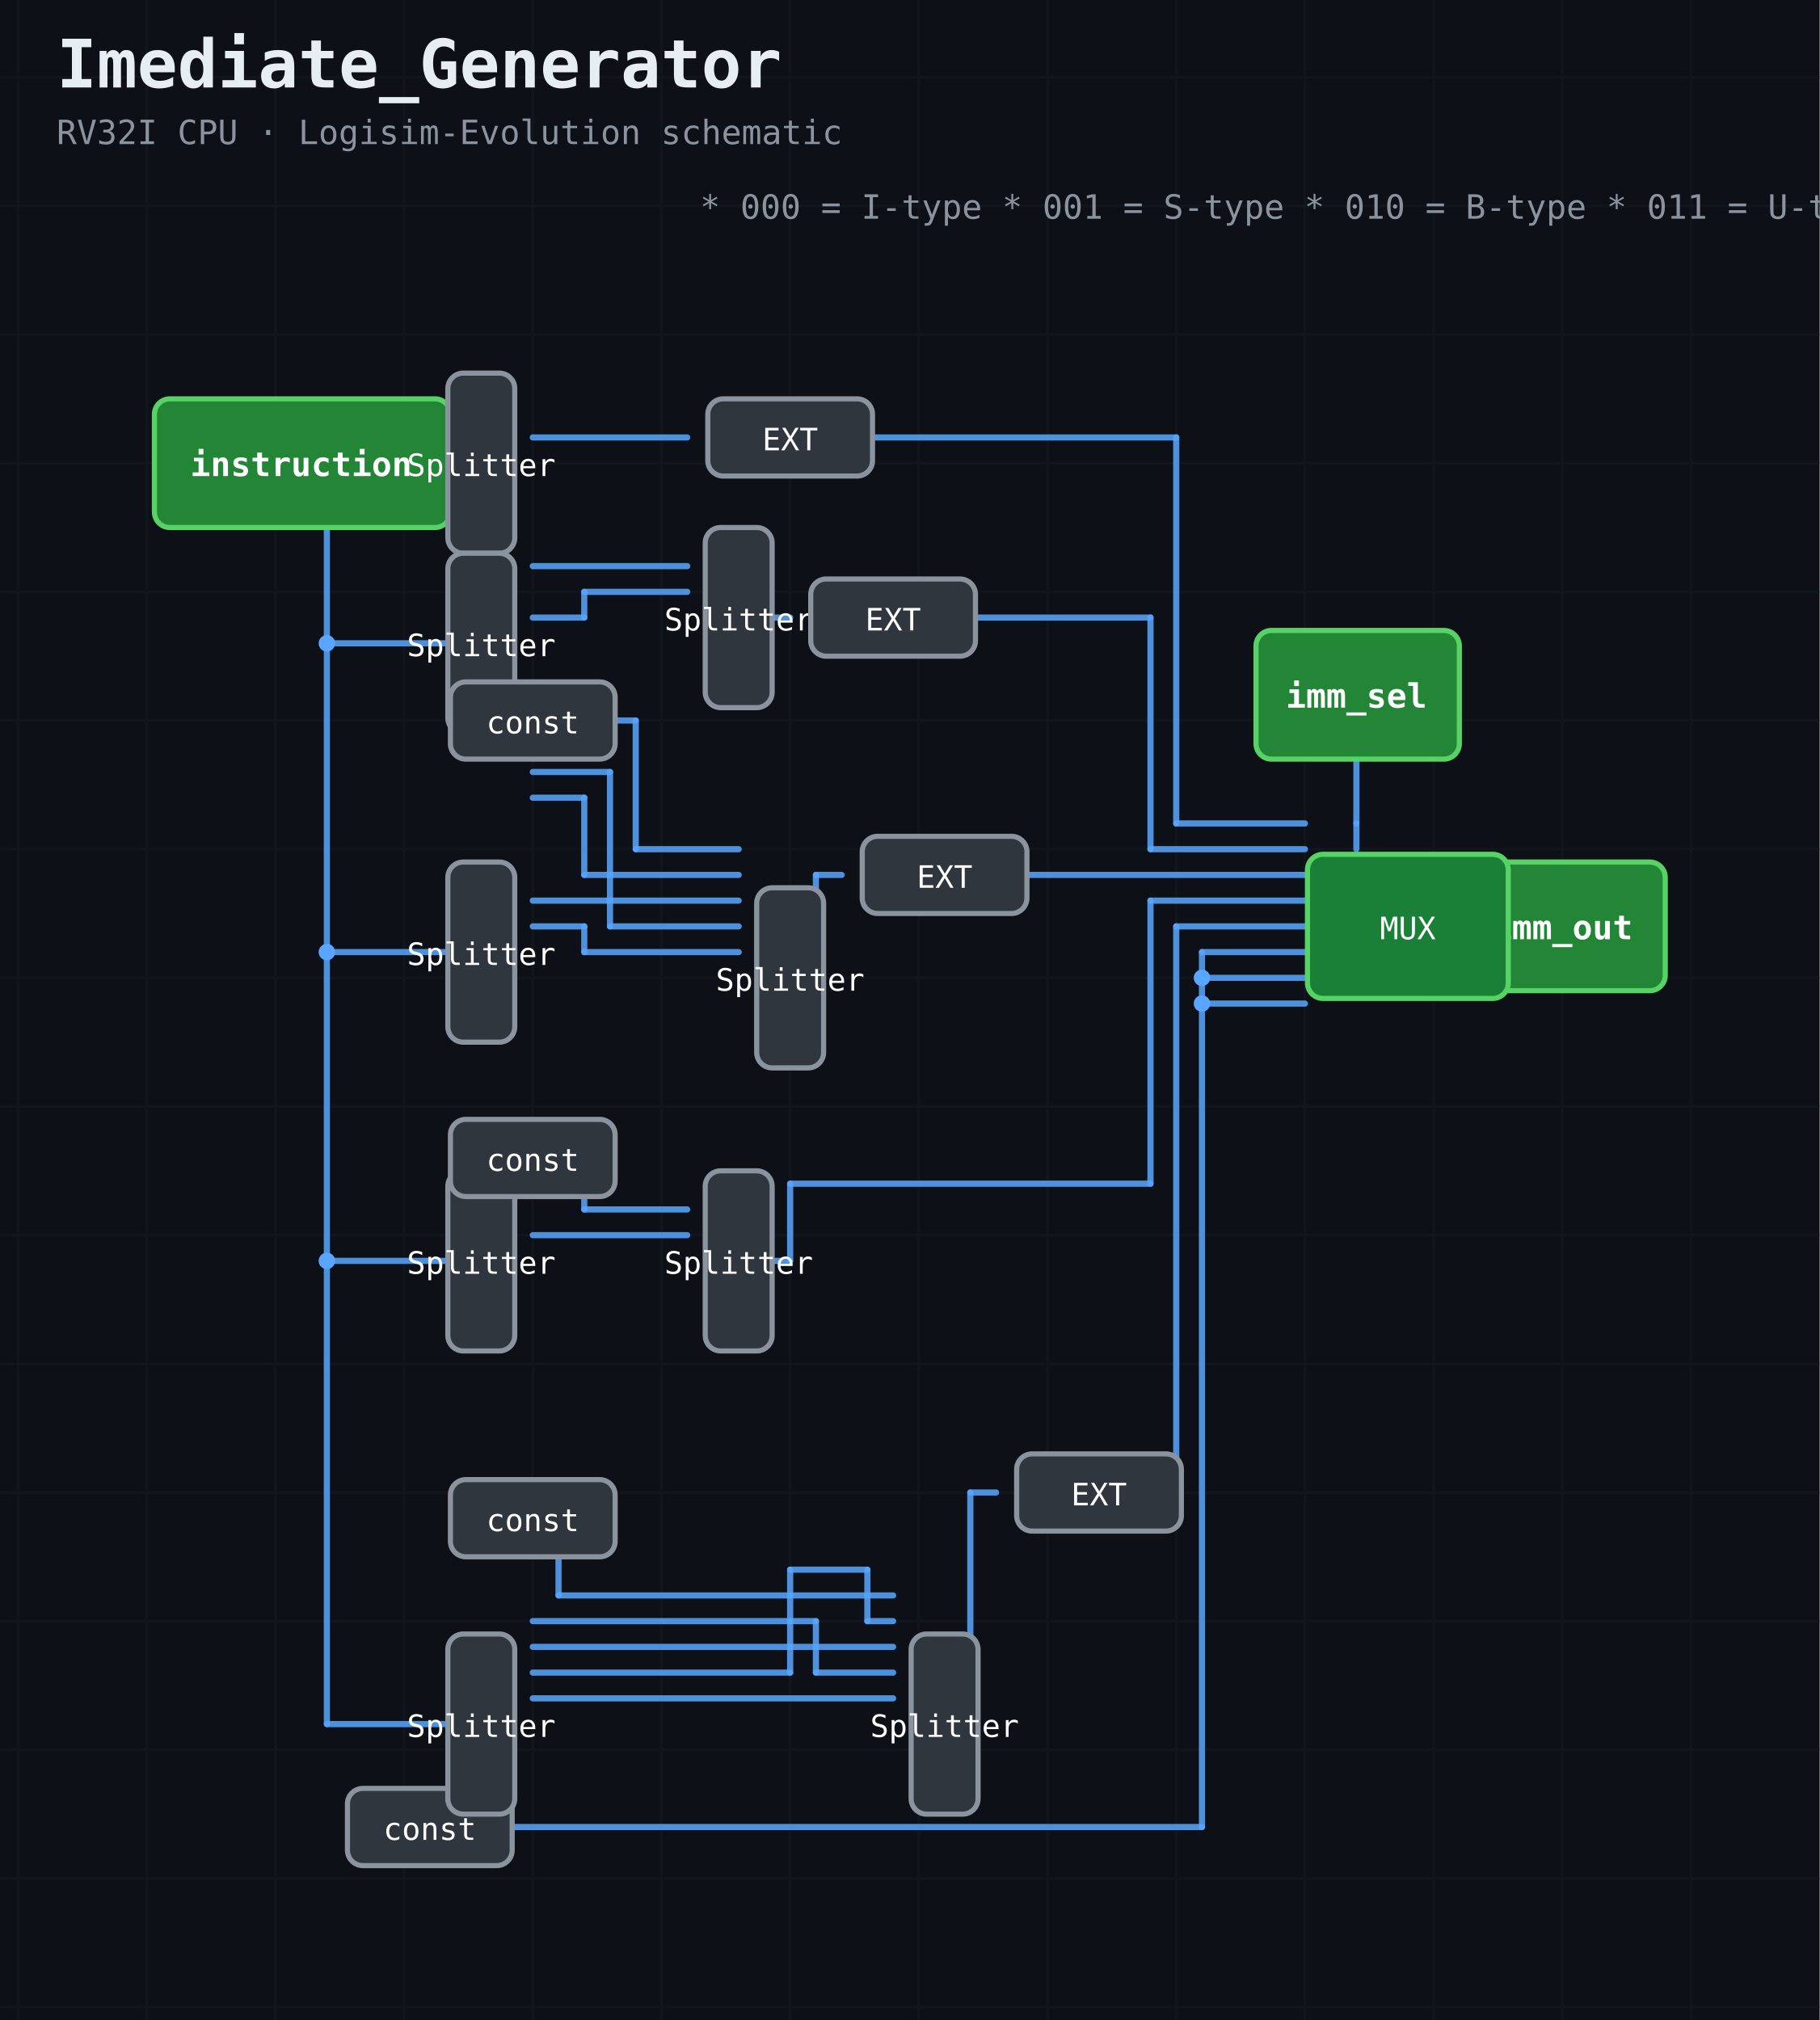
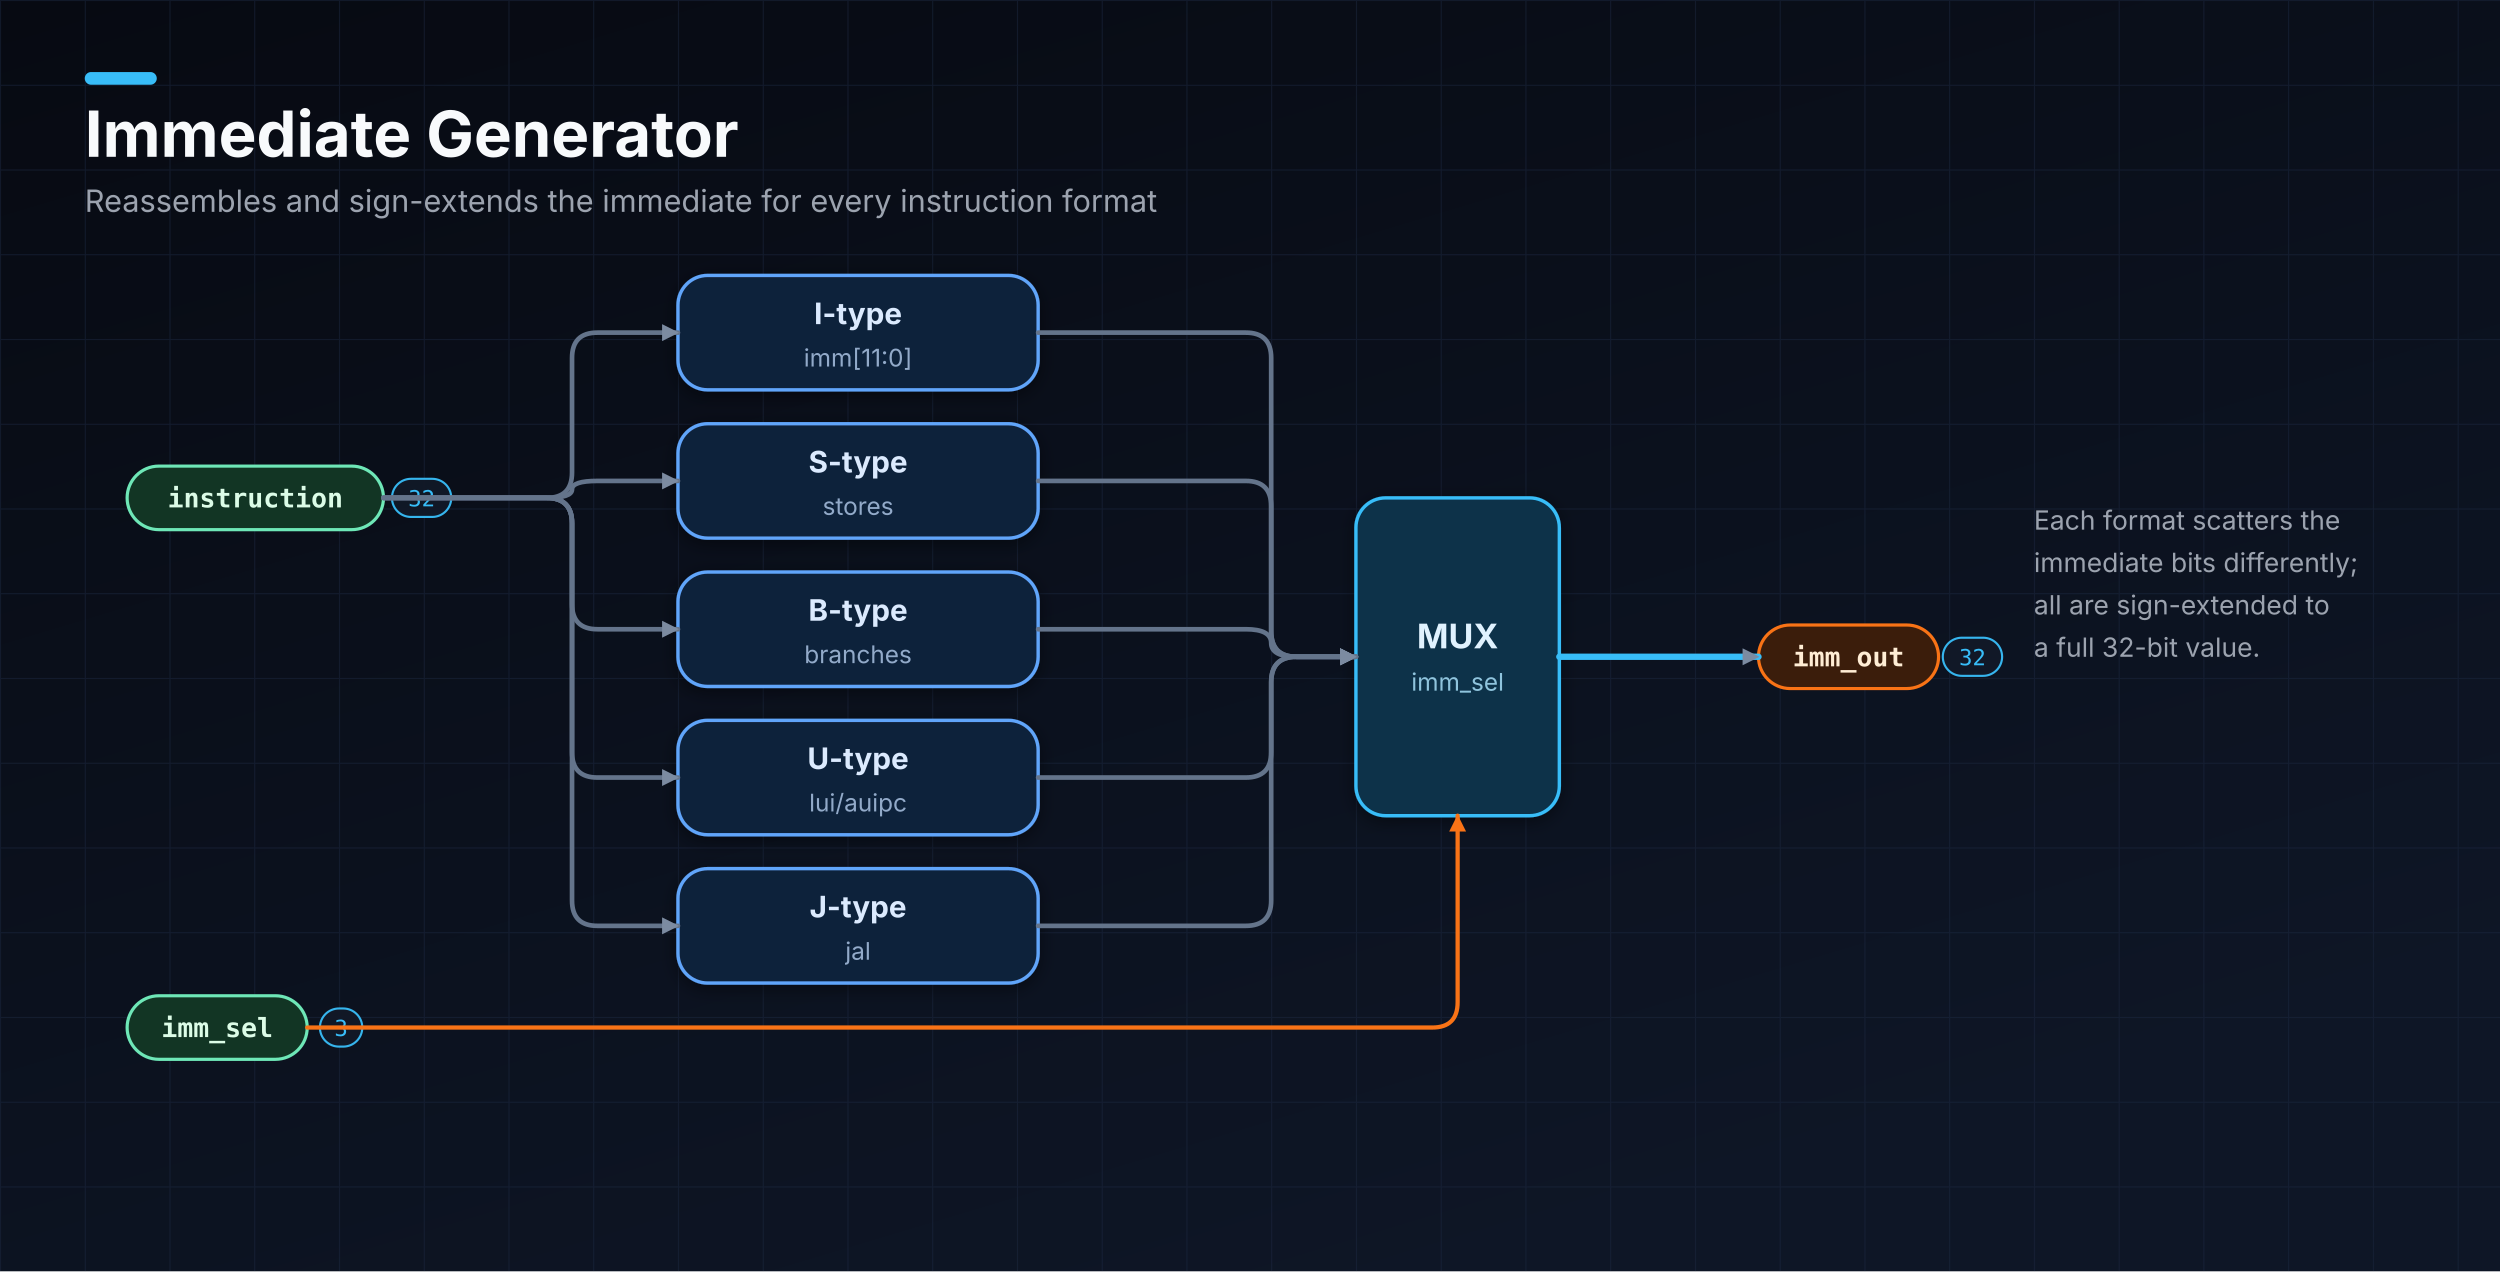
- <svg xmlns="http://www.w3.org/2000/svg" viewBox="493 320 707 785" width="707" height="785" font-family="SFMono-Regular,Consolas,monospace">
-   <rect x="493" y="320" width="707" height="785" fill="#0d1117" />
-   <g opacity="0.5">
-     <line x1="450" y1="320" x2="450" y2="1105" stroke="#161b22" stroke-width="1" />
-     <line x1="500" y1="320" x2="500" y2="1105" stroke="#161b22" stroke-width="1" />
-     <line x1="550" y1="320" x2="550" y2="1105" stroke="#161b22" stroke-width="1" />
-     <line x1="600" y1="320" x2="600" y2="1105" stroke="#161b22" stroke-width="1" />
-     <line x1="650" y1="320" x2="650" y2="1105" stroke="#161b22" stroke-width="1" />
-     <line x1="700" y1="320" x2="700" y2="1105" stroke="#161b22" stroke-width="1" />
-     <line x1="750" y1="320" x2="750" y2="1105" stroke="#161b22" stroke-width="1" />
-     <line x1="800" y1="320" x2="800" y2="1105" stroke="#161b22" stroke-width="1" />
-     <line x1="850" y1="320" x2="850" y2="1105" stroke="#161b22" stroke-width="1" />
-     <line x1="900" y1="320" x2="900" y2="1105" stroke="#161b22" stroke-width="1" />
-     <line x1="950" y1="320" x2="950" y2="1105" stroke="#161b22" stroke-width="1" />
-     <line x1="1000" y1="320" x2="1000" y2="1105" stroke="#161b22" stroke-width="1" />
-     <line x1="1050" y1="320" x2="1050" y2="1105" stroke="#161b22" stroke-width="1" />
-     <line x1="1100" y1="320" x2="1100" y2="1105" stroke="#161b22" stroke-width="1" />
-     <line x1="1150" y1="320" x2="1150" y2="1105" stroke="#161b22" stroke-width="1" />
-     <line x1="493" y1="300" x2="1200" y2="300" stroke="#161b22" stroke-width="1" />
-     <line x1="493" y1="350" x2="1200" y2="350" stroke="#161b22" stroke-width="1" />
-     <line x1="493" y1="400" x2="1200" y2="400" stroke="#161b22" stroke-width="1" />
-     <line x1="493" y1="450" x2="1200" y2="450" stroke="#161b22" stroke-width="1" />
-     <line x1="493" y1="500" x2="1200" y2="500" stroke="#161b22" stroke-width="1" />
-     <line x1="493" y1="550" x2="1200" y2="550" stroke="#161b22" stroke-width="1" />
-     <line x1="493" y1="600" x2="1200" y2="600" stroke="#161b22" stroke-width="1" />
-     <line x1="493" y1="650" x2="1200" y2="650" stroke="#161b22" stroke-width="1" />
-     <line x1="493" y1="700" x2="1200" y2="700" stroke="#161b22" stroke-width="1" />
-     <line x1="493" y1="750" x2="1200" y2="750" stroke="#161b22" stroke-width="1" />
-     <line x1="493" y1="800" x2="1200" y2="800" stroke="#161b22" stroke-width="1" />
-     <line x1="493" y1="850" x2="1200" y2="850" stroke="#161b22" stroke-width="1" />
-     <line x1="493" y1="900" x2="1200" y2="900" stroke="#161b22" stroke-width="1" />
-     <line x1="493" y1="950" x2="1200" y2="950" stroke="#161b22" stroke-width="1" />
-     <line x1="493" y1="1000" x2="1200" y2="1000" stroke="#161b22" stroke-width="1" />
-     <line x1="493" y1="1050" x2="1200" y2="1050" stroke="#161b22" stroke-width="1" />
-     <line x1="493" y1="1100" x2="1200" y2="1100" stroke="#161b22" stroke-width="1" />
-   </g>
-   <text x="515" y="354" fill="#e6edf3" font-size="26" font-weight="700">Imediate_Generator</text>
-   <text x="515" y="376" fill="#8b949e" font-size="13">RV32I CPU · Logisim-Evolution schematic</text>
-   <g stroke-linecap="round">
-     <line x1="1020" y1="590" x2="1020" y2="640" stroke="#58a6ff" stroke-width="2.4" opacity="0.85" />
-     <line x1="1020" y1="640" x2="1020" y2="650" stroke="#58a6ff" stroke-width="2.4" opacity="0.85" />
-     <line x1="1040" y1="680" x2="1100" y2="680" stroke="#58a6ff" stroke-width="2.4" opacity="0.85" />
-     <line x1="610" y1="500" x2="620" y2="500" stroke="#58a6ff" stroke-width="2.4" opacity="0.85" />
-     <line x1="620" y1="500" x2="620" y2="570" stroke="#58a6ff" stroke-width="2.4" opacity="0.85" />
-     <line x1="620" y1="500" x2="680" y2="500" stroke="#58a6ff" stroke-width="2.4" opacity="0.85" />
-     <line x1="620" y1="570" x2="620" y2="690" stroke="#58a6ff" stroke-width="2.4" opacity="0.85" />
-     <line x1="620" y1="570" x2="680" y2="570" stroke="#58a6ff" stroke-width="2.4" opacity="0.85" />
-     <line x1="620" y1="690" x2="620" y2="810" stroke="#58a6ff" stroke-width="2.4" opacity="0.85" />
-     <line x1="620" y1="690" x2="680" y2="690" stroke="#58a6ff" stroke-width="2.4" opacity="0.85" />
-     <line x1="620" y1="810" x2="620" y2="990" stroke="#58a6ff" stroke-width="2.4" opacity="0.85" />
-     <line x1="620" y1="810" x2="680" y2="810" stroke="#58a6ff" stroke-width="2.4" opacity="0.85" />
-     <line x1="620" y1="990" x2="680" y2="990" stroke="#58a6ff" stroke-width="2.4" opacity="0.85" />
-     <line x1="660" y1="1030" x2="960" y2="1030" stroke="#58a6ff" stroke-width="2.4" opacity="0.85" />
-     <line x1="700" y1="490" x2="760" y2="490" stroke="#58a6ff" stroke-width="2.4" opacity="0.85" />
-     <line x1="700" y1="540" x2="760" y2="540" stroke="#58a6ff" stroke-width="2.4" opacity="0.85" />
-     <line x1="700" y1="560" x2="720" y2="560" stroke="#58a6ff" stroke-width="2.4" opacity="0.85" />
-     <line x1="700" y1="600" x2="740" y2="600" stroke="#58a6ff" stroke-width="2.4" opacity="0.85" />
-     <line x1="700" y1="620" x2="730" y2="620" stroke="#58a6ff" stroke-width="2.4" opacity="0.85" />
-     <line x1="700" y1="630" x2="720" y2="630" stroke="#58a6ff" stroke-width="2.4" opacity="0.85" />
-     <line x1="700" y1="670" x2="780" y2="670" stroke="#58a6ff" stroke-width="2.4" opacity="0.85" />
-     <line x1="700" y1="680" x2="720" y2="680" stroke="#58a6ff" stroke-width="2.4" opacity="0.85" />
-     <line x1="700" y1="770" x2="720" y2="770" stroke="#58a6ff" stroke-width="2.4" opacity="0.85" />
-     <line x1="700" y1="800" x2="760" y2="800" stroke="#58a6ff" stroke-width="2.4" opacity="0.85" />
-     <line x1="700" y1="910" x2="710" y2="910" stroke="#58a6ff" stroke-width="2.4" opacity="0.85" />
-     <line x1="700" y1="950" x2="810" y2="950" stroke="#58a6ff" stroke-width="2.4" opacity="0.85" />
-     <line x1="700" y1="960" x2="840" y2="960" stroke="#58a6ff" stroke-width="2.4" opacity="0.85" />
-     <line x1="700" y1="970" x2="800" y2="970" stroke="#58a6ff" stroke-width="2.4" opacity="0.85" />
-     <line x1="700" y1="980" x2="840" y2="980" stroke="#58a6ff" stroke-width="2.4" opacity="0.85" />
-     <line x1="710" y1="910" x2="710" y2="940" stroke="#58a6ff" stroke-width="2.4" opacity="0.85" />
-     <line x1="710" y1="940" x2="840" y2="940" stroke="#58a6ff" stroke-width="2.4" opacity="0.85" />
-     <line x1="720" y1="550" x2="720" y2="560" stroke="#58a6ff" stroke-width="2.4" opacity="0.85" />
-     <line x1="720" y1="550" x2="760" y2="550" stroke="#58a6ff" stroke-width="2.4" opacity="0.85" />
-     <line x1="720" y1="630" x2="720" y2="660" stroke="#58a6ff" stroke-width="2.4" opacity="0.85" />
-     <line x1="720" y1="660" x2="780" y2="660" stroke="#58a6ff" stroke-width="2.4" opacity="0.85" />
-     <line x1="720" y1="680" x2="720" y2="690" stroke="#58a6ff" stroke-width="2.4" opacity="0.85" />
-     <line x1="720" y1="690" x2="780" y2="690" stroke="#58a6ff" stroke-width="2.4" opacity="0.85" />
-     <line x1="720" y1="770" x2="720" y2="790" stroke="#58a6ff" stroke-width="2.4" opacity="0.85" />
-     <line x1="720" y1="790" x2="760" y2="790" stroke="#58a6ff" stroke-width="2.4" opacity="0.85" />
-     <line x1="730" y1="620" x2="730" y2="680" stroke="#58a6ff" stroke-width="2.4" opacity="0.85" />
-     <line x1="730" y1="680" x2="780" y2="680" stroke="#58a6ff" stroke-width="2.4" opacity="0.85" />
-     <line x1="740" y1="600" x2="740" y2="650" stroke="#58a6ff" stroke-width="2.4" opacity="0.85" />
-     <line x1="740" y1="650" x2="780" y2="650" stroke="#58a6ff" stroke-width="2.4" opacity="0.85" />
-     <line x1="780" y1="560" x2="800" y2="560" stroke="#58a6ff" stroke-width="2.4" opacity="0.85" />
-     <line x1="780" y1="810" x2="800" y2="810" stroke="#58a6ff" stroke-width="2.4" opacity="0.85" />
-     <line x1="800" y1="490" x2="950" y2="490" stroke="#58a6ff" stroke-width="2.4" opacity="0.85" />
-     <line x1="800" y1="700" x2="810" y2="700" stroke="#58a6ff" stroke-width="2.4" opacity="0.85" />
-     <line x1="800" y1="780" x2="800" y2="810" stroke="#58a6ff" stroke-width="2.4" opacity="0.85" />
-     <line x1="800" y1="780" x2="940" y2="780" stroke="#58a6ff" stroke-width="2.4" opacity="0.85" />
-     <line x1="800" y1="930" x2="800" y2="970" stroke="#58a6ff" stroke-width="2.4" opacity="0.85" />
-     <line x1="800" y1="930" x2="830" y2="930" stroke="#58a6ff" stroke-width="2.4" opacity="0.85" />
-     <line x1="810" y1="660" x2="810" y2="700" stroke="#58a6ff" stroke-width="2.4" opacity="0.85" />
-     <line x1="810" y1="660" x2="820" y2="660" stroke="#58a6ff" stroke-width="2.4" opacity="0.85" />
-     <line x1="810" y1="950" x2="810" y2="970" stroke="#58a6ff" stroke-width="2.4" opacity="0.85" />
-     <line x1="810" y1="970" x2="840" y2="970" stroke="#58a6ff" stroke-width="2.4" opacity="0.85" />
-     <line x1="830" y1="930" x2="830" y2="950" stroke="#58a6ff" stroke-width="2.4" opacity="0.85" />
-     <line x1="830" y1="950" x2="840" y2="950" stroke="#58a6ff" stroke-width="2.4" opacity="0.85" />
-     <line x1="840" y1="560" x2="940" y2="560" stroke="#58a6ff" stroke-width="2.4" opacity="0.85" />
-     <line x1="860" y1="660" x2="1000" y2="660" stroke="#58a6ff" stroke-width="2.4" opacity="0.85" />
-     <line x1="860" y1="990" x2="870" y2="990" stroke="#58a6ff" stroke-width="2.4" opacity="0.85" />
-     <line x1="870" y1="900" x2="870" y2="990" stroke="#58a6ff" stroke-width="2.4" opacity="0.85" />
-     <line x1="870" y1="900" x2="880" y2="900" stroke="#58a6ff" stroke-width="2.4" opacity="0.85" />
-     <line x1="920" y1="900" x2="950" y2="900" stroke="#58a6ff" stroke-width="2.4" opacity="0.85" />
-     <line x1="940" y1="560" x2="940" y2="650" stroke="#58a6ff" stroke-width="2.4" opacity="0.85" />
-     <line x1="940" y1="650" x2="1000" y2="650" stroke="#58a6ff" stroke-width="2.4" opacity="0.85" />
-     <line x1="940" y1="670" x2="1000" y2="670" stroke="#58a6ff" stroke-width="2.4" opacity="0.85" />
-     <line x1="940" y1="670" x2="940" y2="780" stroke="#58a6ff" stroke-width="2.4" opacity="0.85" />
-     <line x1="950" y1="490" x2="950" y2="640" stroke="#58a6ff" stroke-width="2.4" opacity="0.85" />
-     <line x1="950" y1="640" x2="1000" y2="640" stroke="#58a6ff" stroke-width="2.4" opacity="0.85" />
-     <line x1="950" y1="680" x2="1000" y2="680" stroke="#58a6ff" stroke-width="2.4" opacity="0.85" />
-     <line x1="950" y1="680" x2="950" y2="900" stroke="#58a6ff" stroke-width="2.4" opacity="0.85" />
-     <line x1="960" y1="690" x2="1000" y2="690" stroke="#58a6ff" stroke-width="2.4" opacity="0.85" />
-     <line x1="960" y1="690" x2="960" y2="700" stroke="#58a6ff" stroke-width="2.4" opacity="0.85" />
-     <line x1="960" y1="700" x2="1000" y2="700" stroke="#58a6ff" stroke-width="2.4" opacity="0.85" />
-     <line x1="960" y1="700" x2="960" y2="710" stroke="#58a6ff" stroke-width="2.4" opacity="0.85" />
-     <line x1="960" y1="710" x2="1000" y2="710" stroke="#58a6ff" stroke-width="2.4" opacity="0.85" />
-     <line x1="960" y1="710" x2="960" y2="1030" stroke="#58a6ff" stroke-width="2.4" opacity="0.85" />
-   </g>
-   <circle cx="620" cy="500" r="3.2" fill="#58a6ff" />
-   <circle cx="620" cy="570" r="3.2" fill="#58a6ff" />
-   <circle cx="620" cy="690" r="3.2" fill="#58a6ff" />
-   <circle cx="620" cy="810" r="3.2" fill="#58a6ff" />
-   <circle cx="960" cy="700" r="3.2" fill="#58a6ff" />
-   <circle cx="960" cy="710" r="3.2" fill="#58a6ff" />
-   <rect x="981" y="565" width="79" height="50" rx="6" fill="#238636" stroke="#56d364" stroke-width="2" />
-   <text x="1020" y="595" fill="#fff" font-size="13" font-weight="600" text-anchor="middle">imm_sel</text>
-   <rect x="1061" y="655" width="79" height="50" rx="6" fill="#238636" stroke="#56d364" stroke-width="2" />
-   <text x="1100" y="685" fill="#fff" font-size="13" font-weight="600" text-anchor="middle">imm_out</text>
-   <rect x="553" y="475" width="115" height="50" rx="6" fill="#238636" stroke="#56d364" stroke-width="2" />
-   <text x="610" y="505" fill="#fff" font-size="13" font-weight="600" text-anchor="middle">instruction</text>
-   <rect x="628" y="1015" width="64" height="30" rx="6" fill="#30363d" stroke="#8b949e" stroke-width="2" />
-   <text x="660" y="1035" fill="#fff" font-size="12" font-weight="500" text-anchor="middle">const</text>
-   <rect x="667" y="465" width="26" height="70" rx="6" fill="#30363d" stroke="#8b949e" stroke-width="2" />
-   <text x="680" y="505" fill="#fff" font-size="12" font-weight="500" text-anchor="middle">Splitter</text>
-   <rect x="667" y="535" width="26" height="70" rx="6" fill="#30363d" stroke="#8b949e" stroke-width="2" />
-   <text x="680" y="575" fill="#fff" font-size="12" font-weight="500" text-anchor="middle">Splitter</text>
-   <rect x="667" y="655" width="26" height="70" rx="6" fill="#30363d" stroke="#8b949e" stroke-width="2" />
-   <text x="680" y="695" fill="#fff" font-size="12" font-weight="500" text-anchor="middle">Splitter</text>
-   <rect x="667" y="775" width="26" height="70" rx="6" fill="#30363d" stroke="#8b949e" stroke-width="2" />
-   <text x="680" y="815" fill="#fff" font-size="12" font-weight="500" text-anchor="middle">Splitter</text>
-   <rect x="667" y="955" width="26" height="70" rx="6" fill="#30363d" stroke="#8b949e" stroke-width="2" />
-   <text x="680" y="995" fill="#fff" font-size="12" font-weight="500" text-anchor="middle">Splitter</text>
-   <rect x="668" y="585" width="64" height="30" rx="6" fill="#30363d" stroke="#8b949e" stroke-width="2" />
-   <text x="700" y="605" fill="#fff" font-size="12" font-weight="500" text-anchor="middle">const</text>
-   <rect x="668" y="755" width="64" height="30" rx="6" fill="#30363d" stroke="#8b949e" stroke-width="2" />
-   <text x="700" y="775" fill="#fff" font-size="12" font-weight="500" text-anchor="middle">const</text>
-   <rect x="668" y="895" width="64" height="30" rx="6" fill="#30363d" stroke="#8b949e" stroke-width="2" />
-   <text x="700" y="915" fill="#fff" font-size="12" font-weight="500" text-anchor="middle">const</text>
-   <rect x="767" y="525" width="26" height="70" rx="6" fill="#30363d" stroke="#8b949e" stroke-width="2" />
-   <text x="780" y="565" fill="#fff" font-size="12" font-weight="500" text-anchor="middle">Splitter</text>
-   <rect x="767" y="775" width="26" height="70" rx="6" fill="#30363d" stroke="#8b949e" stroke-width="2" />
-   <text x="780" y="815" fill="#fff" font-size="12" font-weight="500" text-anchor="middle">Splitter</text>
-   <rect x="768" y="475" width="64" height="30" rx="6" fill="#30363d" stroke="#8b949e" stroke-width="2" />
-   <text x="800" y="495" fill="#fff" font-size="12" font-weight="500" text-anchor="middle">EXT</text>
-   <rect x="787" y="665" width="26" height="70" rx="6" fill="#30363d" stroke="#8b949e" stroke-width="2" />
-   <text x="800" y="705" fill="#fff" font-size="12" font-weight="500" text-anchor="middle">Splitter</text>
-   <rect x="808" y="545" width="64" height="30" rx="6" fill="#30363d" stroke="#8b949e" stroke-width="2" />
-   <text x="840" y="565" fill="#fff" font-size="12" font-weight="500" text-anchor="middle">EXT</text>
-   <rect x="828" y="645" width="64" height="30" rx="6" fill="#30363d" stroke="#8b949e" stroke-width="2" />
-   <text x="860" y="665" fill="#fff" font-size="12" font-weight="500" text-anchor="middle">EXT</text>
-   <rect x="847" y="955" width="26" height="70" rx="6" fill="#30363d" stroke="#8b949e" stroke-width="2" />
-   <text x="860" y="995" fill="#fff" font-size="12" font-weight="500" text-anchor="middle">Splitter</text>
-   <rect x="888" y="885" width="64" height="30" rx="6" fill="#30363d" stroke="#8b949e" stroke-width="2" />
-   <text x="920" y="905" fill="#fff" font-size="12" font-weight="500" text-anchor="middle">EXT</text>
-   <rect x="1001" y="652" width="78" height="56" rx="6" fill="#1a7f37" stroke="#56d364" stroke-width="2" />
-   <text x="1040" y="685" fill="#fff" font-size="12" font-weight="500" text-anchor="middle">MUX</text>
-   <text x="765" y="405" fill="#8b949e" font-size="13">* 000 = I-type * 001 = S-type * 010 = B-type * 011 = U-type </text>
+ <svg xmlns="http://www.w3.org/2000/svg" viewBox="0 0 1180 600" width="1180" height="600" font-family="Inter, 'Helvetica Neue', 'Segoe UI', system-ui, Arial, sans-serif">
+   <defs>
+     <filter id="soft" x="-30%" y="-30%" width="160%" height="160%">
+       <feDropShadow dx="0" dy="2" stdDeviation="4" flood-color="#000000" flood-opacity="0.45" />
+     </filter>
+     <marker id="ar-data" markerWidth="10" markerHeight="10" refX="7.5" refY="4" orient="auto" markerUnits="userSpaceOnUse">
+       <path d="M0,0 L8,4 L0,8 Z" fill="#7C8BA1" />
+     </marker>
+     <marker id="ar-ctrl" markerWidth="10" markerHeight="10" refX="7.5" refY="4" orient="auto" markerUnits="userSpaceOnUse">
+       <path d="M0,0 L8,4 L0,8 Z" fill="#F97316" />
+     </marker>
+     <pattern id="grid" width="40" height="40" patternUnits="userSpaceOnUse">
+       <path d="M40 0 L0 0 0 40" fill="none" stroke="#1B2740" stroke-width="1" />
+     </pattern>
+     <linearGradient id="bgg" x1="0" y1="0" x2="0.6" y2="1">
+       <stop offset="0" stop-color="#070A12" />
+       <stop offset="1" stop-color="#0E1626" />
+     </linearGradient>
+   </defs>
+   <rect width="1180" height="600" fill="url(#bgg)" />
+   <rect width="1180" height="600" fill="url(#grid)" opacity="0.5" />
+   <rect x="40" y="34" width="34" height="6" rx="3" fill="#38BDF8" />
+   <text x="40" y="74" font-family="Inter, 'Helvetica Neue', 'Segoe UI', system-ui, Arial, sans-serif" font-size="30" font-weight="750" fill="#F8FAFC">Immediate Generator</text>
+   <text x="40" y="100" font-family="Inter, 'Helvetica Neue', 'Segoe UI', system-ui, Arial, sans-serif" font-size="14.5" fill="#9CA3AF">Reassembles and sign-extends the immediate for every instruction format</text>
+   <rect x="60" y="220" width="121" height="30" rx="15" fill="#123524" stroke="#6EE7B7" stroke-width="1.5" />
+   <text x="120.5" y="239.5" text-anchor="middle" font-family="ui-monospace, 'SF Mono', Menlo, Consolas, monospace" font-size="12.5" font-weight="600" fill="#DCFCE7">instruction</text>
+   <rect x="185.0" y="226" width="28" height="18" rx="9" fill="#111827" stroke="#38BDF8" stroke-width="1" opacity="0.95" />
+   <text x="199" y="239" text-anchor="middle" font-family="ui-monospace, 'SF Mono', Menlo, Consolas, monospace" font-size="10.5" fill="#38BDF8">32</text>
+   <rect x="60" y="470" width="85" height="30" rx="15" fill="#123524" stroke="#6EE7B7" stroke-width="1.5" />
+   <text x="102.5" y="489.5" text-anchor="middle" font-family="ui-monospace, 'SF Mono', Menlo, Consolas, monospace" font-size="12.5" font-weight="600" fill="#DCFCE7">imm_sel</text>
+   <rect x="151.0" y="476" width="20" height="18" rx="9" fill="#111827" stroke="#38BDF8" stroke-width="1" opacity="0.95" />
+   <text x="161" y="489" text-anchor="middle" font-family="ui-monospace, 'SF Mono', Menlo, Consolas, monospace" font-size="10.5" fill="#38BDF8">3</text>
+   <rect x="320" y="130" width="170" height="54" rx="14" fill="#10213A" stroke="#60A5FA" stroke-width="1.6" filter="url(#soft)" />
+   <text x="405.0" y="153.0" text-anchor="middle" font-family="Inter, 'Helvetica Neue', 'Segoe UI', system-ui, Arial, sans-serif" font-size="14" font-weight="650" fill="#DBEAFE">I-type</text>
+   <text x="405.0" y="173.0" text-anchor="middle" font-family="Inter, 'Helvetica Neue', 'Segoe UI', system-ui, Arial, sans-serif" font-size="11.5" fill="#92AAC9">imm[11:0]</text>
+   <path d="M 181 235 L 258.0 235.0 Q 270 235 270.0 223.0 L 270.0 169.0 Q 270 157 282.0 157.0 L 320 157.0 " fill="none" stroke="#64748B" stroke-width="2.2" stroke-linecap="round" stroke-linejoin="round" marker-end="url(#ar-data)" />
+   <rect x="320" y="200" width="170" height="54" rx="14" fill="#10213A" stroke="#60A5FA" stroke-width="1.6" filter="url(#soft)" />
+   <text x="405.0" y="223.0" text-anchor="middle" font-family="Inter, 'Helvetica Neue', 'Segoe UI', system-ui, Arial, sans-serif" font-size="14" font-weight="650" fill="#DBEAFE">S-type</text>
+   <text x="405.0" y="243.0" text-anchor="middle" font-family="Inter, 'Helvetica Neue', 'Segoe UI', system-ui, Arial, sans-serif" font-size="11.5" fill="#92AAC9">stores</text>
+   <path d="M 181 235 L 258.0 235.0 Q 270 235 270.0 231.0 L 270.0 231.0 Q 270 227 282.0 227.0 L 320 227.0 " fill="none" stroke="#64748B" stroke-width="2.2" stroke-linecap="round" stroke-linejoin="round" marker-end="url(#ar-data)" />
+   <rect x="320" y="270" width="170" height="54" rx="14" fill="#10213A" stroke="#60A5FA" stroke-width="1.6" filter="url(#soft)" />
+   <text x="405.0" y="293.0" text-anchor="middle" font-family="Inter, 'Helvetica Neue', 'Segoe UI', system-ui, Arial, sans-serif" font-size="14" font-weight="650" fill="#DBEAFE">B-type</text>
+   <text x="405.0" y="313.0" text-anchor="middle" font-family="Inter, 'Helvetica Neue', 'Segoe UI', system-ui, Arial, sans-serif" font-size="11.5" fill="#92AAC9">branches</text>
+   <path d="M 181 235 L 258.0 235.0 Q 270 235 270.0 247.0 L 270.0 285.0 Q 270 297 282.0 297.0 L 320 297.0 " fill="none" stroke="#64748B" stroke-width="2.2" stroke-linecap="round" stroke-linejoin="round" marker-end="url(#ar-data)" />
+   <rect x="320" y="340" width="170" height="54" rx="14" fill="#10213A" stroke="#60A5FA" stroke-width="1.6" filter="url(#soft)" />
+   <text x="405.0" y="363.0" text-anchor="middle" font-family="Inter, 'Helvetica Neue', 'Segoe UI', system-ui, Arial, sans-serif" font-size="14" font-weight="650" fill="#DBEAFE">U-type</text>
+   <text x="405.0" y="383.0" text-anchor="middle" font-family="Inter, 'Helvetica Neue', 'Segoe UI', system-ui, Arial, sans-serif" font-size="11.5" fill="#92AAC9">lui/auipc</text>
+   <path d="M 181 235 L 258.0 235.0 Q 270 235 270.0 247.0 L 270.0 355.0 Q 270 367 282.0 367.0 L 320 367.0 " fill="none" stroke="#64748B" stroke-width="2.2" stroke-linecap="round" stroke-linejoin="round" marker-end="url(#ar-data)" />
+   <rect x="320" y="410" width="170" height="54" rx="14" fill="#10213A" stroke="#60A5FA" stroke-width="1.6" filter="url(#soft)" />
+   <text x="405.0" y="433.0" text-anchor="middle" font-family="Inter, 'Helvetica Neue', 'Segoe UI', system-ui, Arial, sans-serif" font-size="14" font-weight="650" fill="#DBEAFE">J-type</text>
+   <text x="405.0" y="453.0" text-anchor="middle" font-family="Inter, 'Helvetica Neue', 'Segoe UI', system-ui, Arial, sans-serif" font-size="11.5" fill="#92AAC9">jal</text>
+   <path d="M 181 235 L 258.0 235.0 Q 270 235 270.0 247.0 L 270.0 425.0 Q 270 437 282.0 437.0 L 320 437.0 " fill="none" stroke="#64748B" stroke-width="2.2" stroke-linecap="round" stroke-linejoin="round" marker-end="url(#ar-data)" />
+   <rect x="640" y="235" width="96" height="150" rx="14" fill="#08304A" stroke="#38BDF8" stroke-width="1.6" filter="url(#soft)" />
+   <text x="688.0" y="306.0" text-anchor="middle" font-family="Inter, 'Helvetica Neue', 'Segoe UI', system-ui, Arial, sans-serif" font-size="16" font-weight="650" fill="#E0F2FE">MUX</text>
+   <text x="688.0" y="326.0" text-anchor="middle" font-family="Inter, 'Helvetica Neue', 'Segoe UI', system-ui, Arial, sans-serif" font-size="11.5" fill="#8FC4DD">imm_sel</text>
+   <path d="M 490 157.0 L 588.0 157.0 Q 600 157 600.0 169.0 L 600.0 298.0 Q 600 310 612.0 310.0 L 640 310.0 " fill="none" stroke="#64748B" stroke-width="2.2" stroke-linecap="round" stroke-linejoin="round" marker-end="url(#ar-data)" />
+   <path d="M 490 227.0 L 588.0 227.0 Q 600 227 600.0 239.0 L 600.0 298.0 Q 600 310 612.0 310.0 L 640 310.0 " fill="none" stroke="#64748B" stroke-width="2.2" stroke-linecap="round" stroke-linejoin="round" marker-end="url(#ar-data)" />
+   <path d="M 490 297.0 L 588.0 297.0 Q 600 297 600.0 303.5 L 600.0 303.5 Q 600 310 612.0 310.0 L 640 310.0 " fill="none" stroke="#64748B" stroke-width="2.2" stroke-linecap="round" stroke-linejoin="round" marker-end="url(#ar-data)" />
+   <path d="M 490 367.0 L 588.0 367.0 Q 600 367 600.0 355.0 L 600.0 322.0 Q 600 310 612.0 310.0 L 640 310.0 " fill="none" stroke="#64748B" stroke-width="2.2" stroke-linecap="round" stroke-linejoin="round" marker-end="url(#ar-data)" />
+   <path d="M 490 437.0 L 588.0 437.0 Q 600 437 600.0 425.0 L 600.0 322.0 Q 600 310 612.0 310.0 L 640 310.0 " fill="none" stroke="#64748B" stroke-width="2.2" stroke-linecap="round" stroke-linejoin="round" marker-end="url(#ar-data)" />
+   <path d="M 145 485 L 676.0 485.0 Q 688 485 688.0 473.0 L 688.0 385 " fill="none" stroke="#F97316" stroke-width="2.0" stroke-linecap="round" stroke-linejoin="round" marker-end="url(#ar-ctrl)" />
+   <rect x="830" y="295" width="85" height="30" rx="15" fill="#3B1D0B" stroke="#F97316" stroke-width="1.5" />
+   <text x="872.5" y="314.5" text-anchor="middle" font-family="ui-monospace, 'SF Mono', Menlo, Consolas, monospace" font-size="12.5" font-weight="600" fill="#FFEDD5">imm_out</text>
+   <rect x="917.0" y="301" width="28" height="18" rx="9" fill="#111827" stroke="#38BDF8" stroke-width="1" opacity="0.95" />
+   <text x="931" y="314" text-anchor="middle" font-family="ui-monospace, 'SF Mono', Menlo, Consolas, monospace" font-size="10.5" fill="#38BDF8">32</text>
+   <path d="M 736 310.0 L 830 310 " fill="none" stroke="#38BDF8" stroke-width="3.0" stroke-linecap="round" stroke-linejoin="round" marker-end="url(#ar-data)" />
+   <text x="960" y="250" text-anchor="start" font-family="Inter, 'Helvetica Neue', 'Segoe UI', system-ui, Arial, sans-serif" font-size="12.5" font-weight="400" fill="#9CA3AF">Each format scatters the</text>
+   <text x="960" y="270" text-anchor="start" font-family="Inter, 'Helvetica Neue', 'Segoe UI', system-ui, Arial, sans-serif" font-size="12.5" font-weight="400" fill="#9CA3AF">immediate bits differently;</text>
+   <text x="960" y="290" text-anchor="start" font-family="Inter, 'Helvetica Neue', 'Segoe UI', system-ui, Arial, sans-serif" font-size="12.5" font-weight="400" fill="#9CA3AF">all are sign-extended to</text>
+   <text x="960" y="310" text-anchor="start" font-family="Inter, 'Helvetica Neue', 'Segoe UI', system-ui, Arial, sans-serif" font-size="12.5" font-weight="400" fill="#9CA3AF">a full 32-bit value.</text>
</svg>
